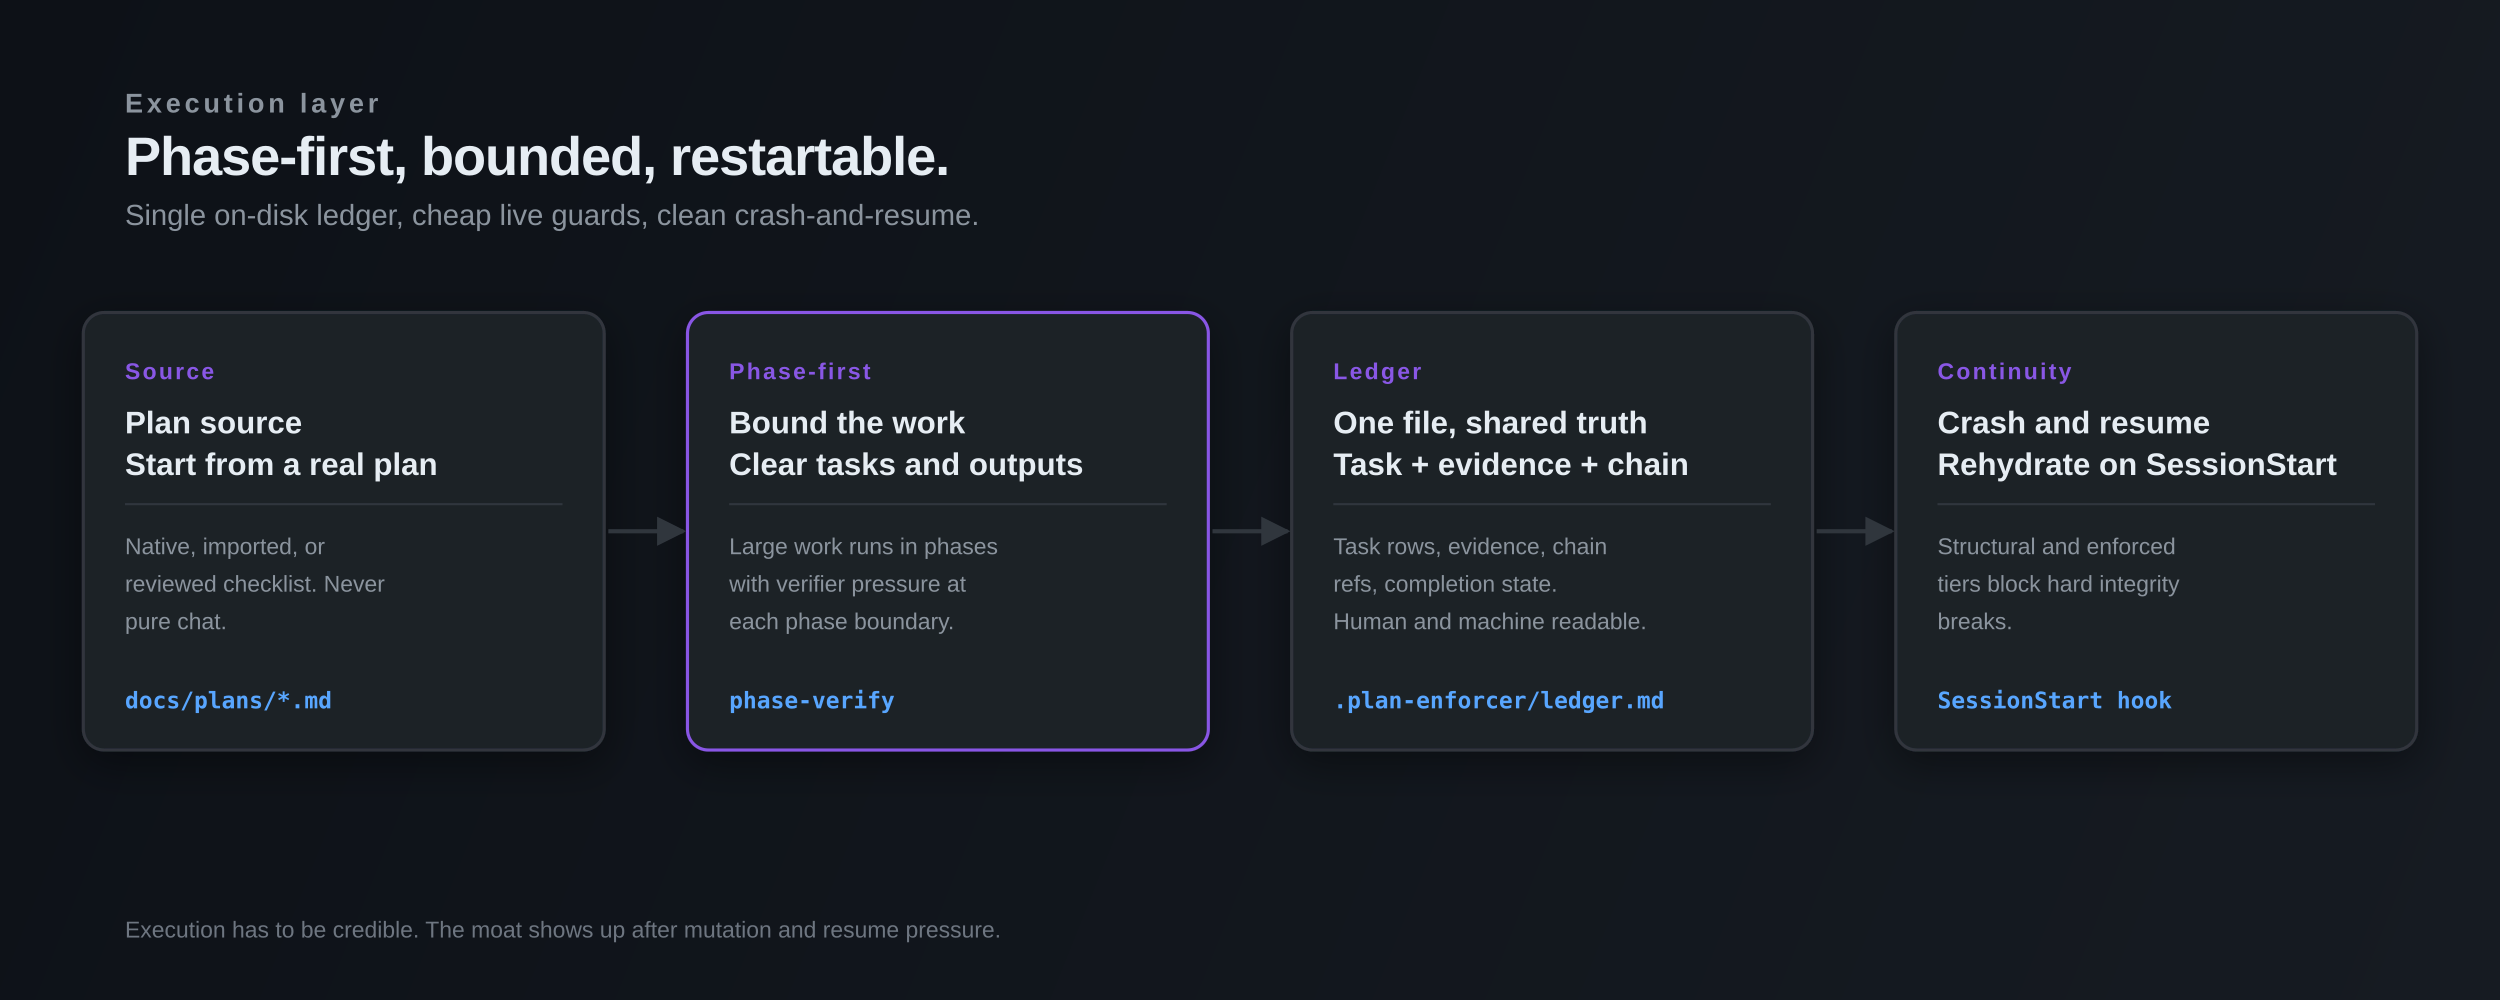
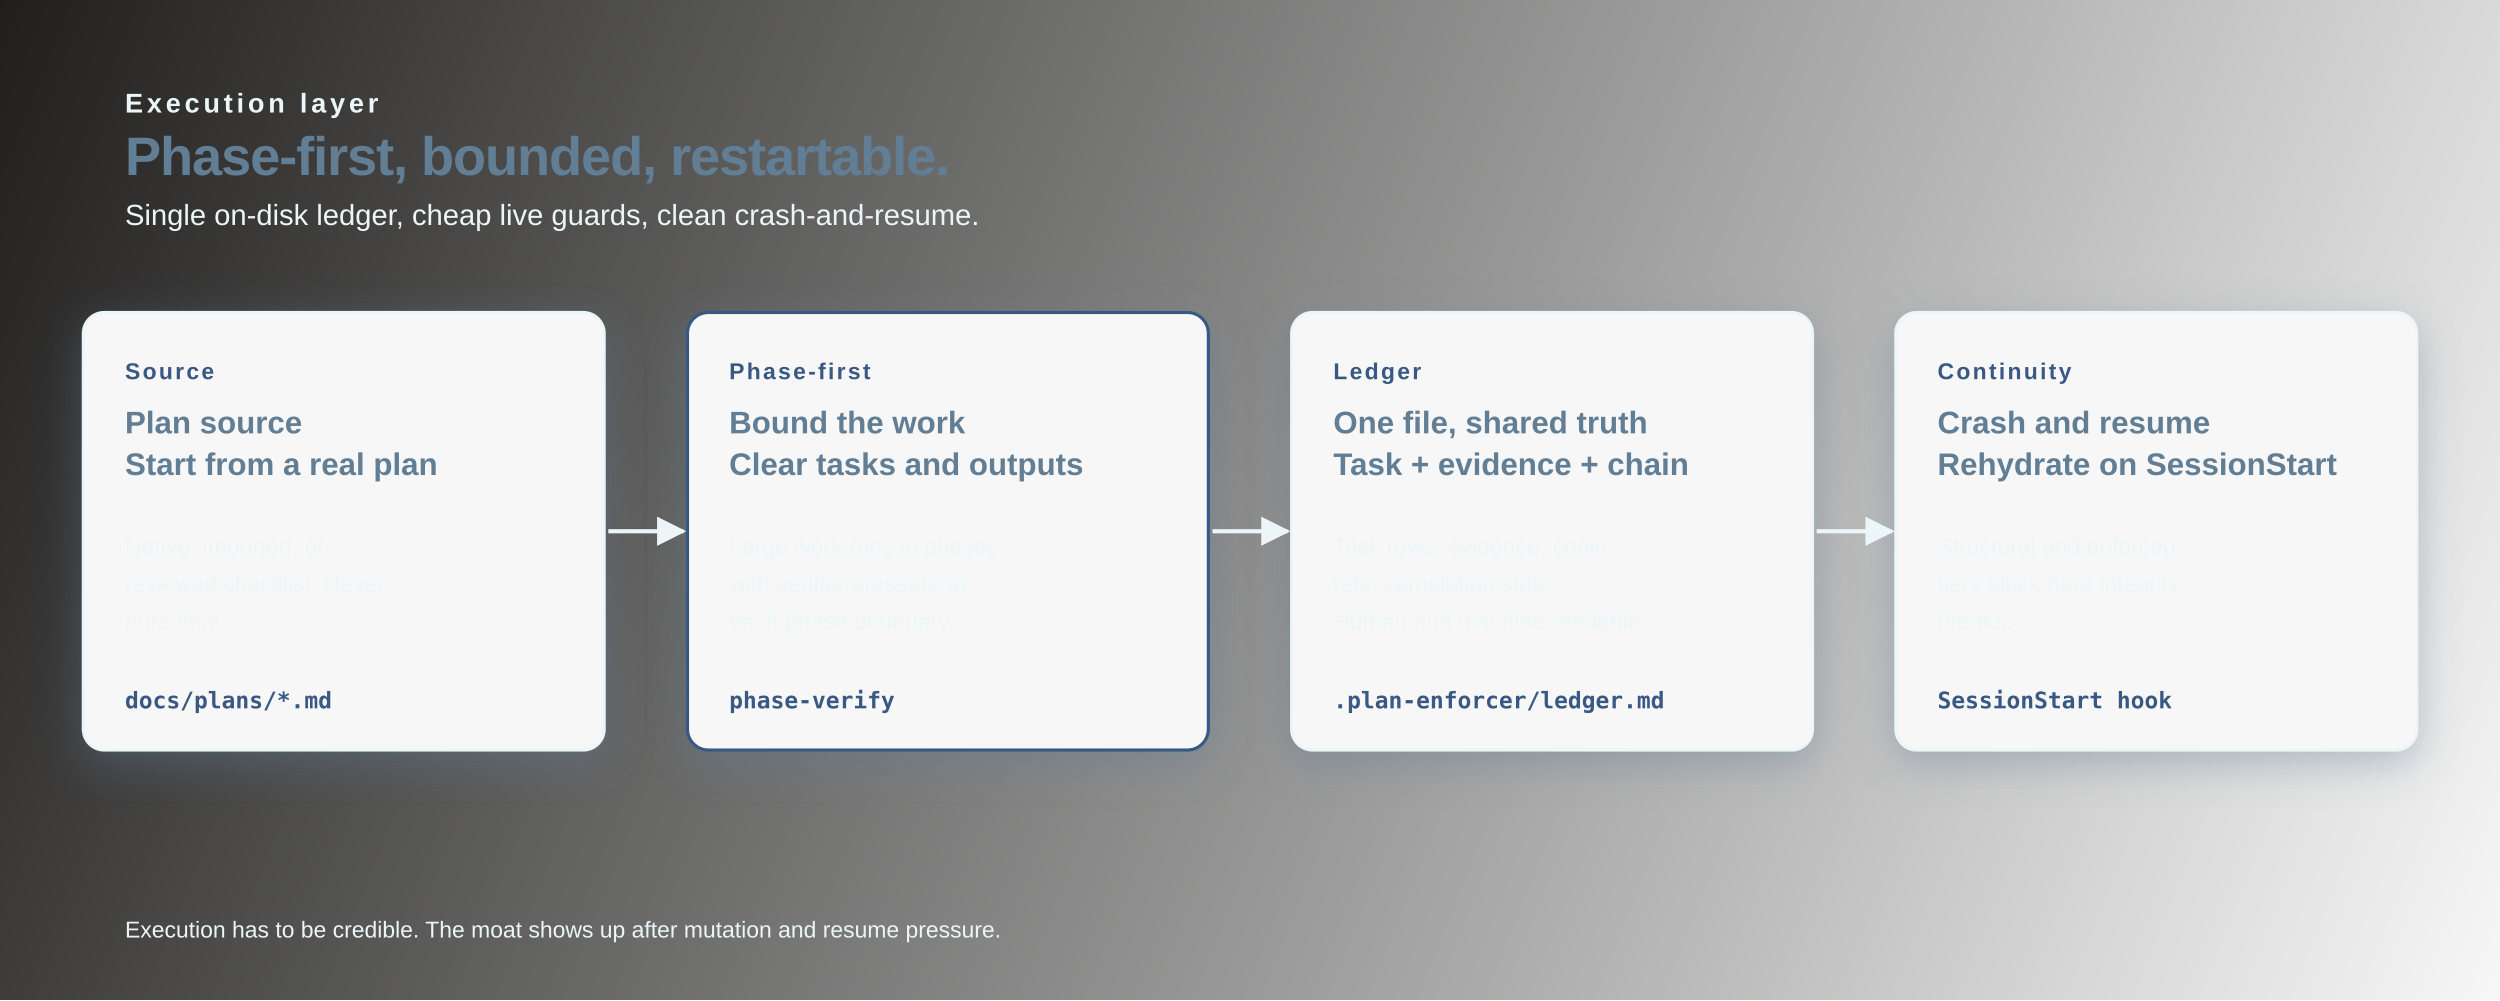
<svg xmlns="http://www.w3.org/2000/svg" width="1200" height="480" viewBox="0 0 1200 480" role="img" aria-labelledby="title desc">
  <defs>
    <linearGradient id="bg" x1="0" y1="0" x2="1200" y2="480" gradientUnits="userSpaceOnUse">
-       <stop offset="0" stop-color="#0d1117" />
-       <stop offset="1" stop-color="#161b22" />
+       <stop offset="0" stop-color="#201f1e" />
+       <stop offset="1" stop-color="#f7f7f7" />
    </linearGradient>
    <filter id="shadow" x="-20%" y="-20%" width="140%" height="160%">
-       <feDropShadow dx="0" dy="6" stdDeviation="10" flood-color="#000" flood-opacity="0.4" />
+       <feDropShadow dx="0" dy="6" stdDeviation="10" flood-color="#617e94" flood-opacity="0.4" />
    </filter>
    <style>
      .sans { font-family: "IBM Plex Sans", "Segoe UI", Arial, sans-serif; }
      .mono { font-family: "IBM Plex Mono", "Cascadia Code", Consolas, monospace; }
-       .eyebrow { font-size: 13px; font-weight: 700; letter-spacing: 0.14em; text-transform: uppercase; fill: #8b949e; }
-       .title { font-size: 26px; font-weight: 700; letter-spacing: -0.02em; fill: #e6edf3; }
-       .subtitle { font-size: 14px; font-weight: 500; fill: #8b949e; }
-       .step-num { font-size: 11px; font-weight: 700; fill: #8957e5; letter-spacing: 0.1em; text-transform: uppercase; }
-       .step-title { font-size: 15px; font-weight: 700; fill: #e6edf3; }
-       .step-sub { font-size: 11px; font-weight: 500; fill: #8b949e; }
-       .step-cmd { font-size: 11px; font-weight: 600; fill: #58a6ff; }
-       .card { fill: #1c2128; stroke: #30363d; stroke-width: 1.5; }
-       .card-active { fill: #1c2128; stroke: #8957e5; stroke-width: 1.5; }
-       .arrow { fill: none; stroke: #30363d; stroke-width: 2; }
-       .arrowhead { fill: #30363d; }
-       .footer { font-size: 11px; font-weight: 500; fill: #6e7681; }
+       .eyebrow { font-size: 13px; font-weight: 700; letter-spacing: 0.14em; text-transform: uppercase; fill: #ecf6f9; }
+       .title { font-size: 26px; font-weight: 700; letter-spacing: -0.02em; fill: #617e94; }
+       .subtitle { font-size: 14px; font-weight: 500; fill: #ecf6f9; }
+       .step-num { font-size: 11px; font-weight: 700; fill: #395984; letter-spacing: 0.1em; text-transform: uppercase; }
+       .step-title { font-size: 15px; font-weight: 700; fill: #617e94; }
+       .step-sub { font-size: 11px; font-weight: 500; fill: #ecf6f9; }
+       .step-cmd { font-size: 11px; font-weight: 600; fill: #395984; }
+       .card { fill: #f7f7f7; stroke: #ecf6f9; stroke-width: 1.5; }
+       .card-active { fill: #f7f7f7; stroke: #395984; stroke-width: 1.5; }
+       .arrow { fill: none; stroke: #ecf6f9; stroke-width: 2; }
+       .arrowhead { fill: #ecf6f9; }
+       .footer { font-size: 11px; font-weight: 500; fill: #ecf6f9; }
    </style>
    <marker id="arrow-end" viewBox="0 0 10 10" refX="9" refY="5" markerWidth="7" markerHeight="7" orient="auto">
      <path d="M 0 0 L 10 5 L 0 10 z" class="arrowhead" />
    </marker>
  </defs>
  <rect width="1200" height="480" fill="url(#bg)" />
  <text x="60" y="54" class="sans eyebrow">Execution layer</text>
  <text x="60" y="84" class="sans title">Phase-first, bounded, restartable.</text>
  <text x="60" y="108" class="sans subtitle">Single on-disk ledger, cheap live guards, clean crash-and-resume.</text>
  <g transform="translate(40, 150)">
    <rect width="250" height="210" rx="10" class="card" filter="url(#shadow)" />
    <text x="20" y="32" class="sans step-num">Source</text>
    <text x="20" y="58" class="sans step-title">Plan source</text>
    <text x="20" y="78" class="sans step-title">Start from a real plan</text>
-     <line x1="20" y1="92" x2="230" y2="92" stroke="#30363d" stroke-width="1" />
+     <line x1="20" y1="92" x2="230" y2="92" stroke="#ecf6f9" stroke-width="1" />
    <text x="20" y="116" class="sans step-sub">Native, imported, or</text>
    <text x="20" y="134" class="sans step-sub">reviewed checklist. Never</text>
    <text x="20" y="152" class="sans step-sub">pure chat.</text>
    <text x="20" y="190" class="mono step-cmd">docs/plans/*.md</text>
  </g>
  <g transform="translate(330, 150)">
    <rect width="250" height="210" rx="10" class="card-active" filter="url(#shadow)" />
    <text x="20" y="32" class="sans step-num">Phase-first</text>
    <text x="20" y="58" class="sans step-title">Bound the work</text>
    <text x="20" y="78" class="sans step-title">Clear tasks and outputs</text>
-     <line x1="20" y1="92" x2="230" y2="92" stroke="#30363d" stroke-width="1" />
+     <line x1="20" y1="92" x2="230" y2="92" stroke="#ecf6f9" stroke-width="1" />
    <text x="20" y="116" class="sans step-sub">Large work runs in phases</text>
    <text x="20" y="134" class="sans step-sub">with verifier pressure at</text>
    <text x="20" y="152" class="sans step-sub">each phase boundary.</text>
    <text x="20" y="190" class="mono step-cmd">phase-verify</text>
  </g>
  <g transform="translate(620, 150)">
    <rect width="250" height="210" rx="10" class="card" filter="url(#shadow)" />
    <text x="20" y="32" class="sans step-num">Ledger</text>
    <text x="20" y="58" class="sans step-title">One file, shared truth</text>
    <text x="20" y="78" class="sans step-title">Task + evidence + chain</text>
-     <line x1="20" y1="92" x2="230" y2="92" stroke="#30363d" stroke-width="1" />
+     <line x1="20" y1="92" x2="230" y2="92" stroke="#ecf6f9" stroke-width="1" />
    <text x="20" y="116" class="sans step-sub">Task rows, evidence, chain</text>
    <text x="20" y="134" class="sans step-sub">refs, completion state.</text>
    <text x="20" y="152" class="sans step-sub">Human and machine readable.</text>
    <text x="20" y="190" class="mono step-cmd">.plan-enforcer/ledger.md</text>
  </g>
  <g transform="translate(910, 150)">
    <rect width="250" height="210" rx="10" class="card" filter="url(#shadow)" />
    <text x="20" y="32" class="sans step-num">Continuity</text>
    <text x="20" y="58" class="sans step-title">Crash and resume</text>
    <text x="20" y="78" class="sans step-title">Rehydrate on SessionStart</text>
-     <line x1="20" y1="92" x2="230" y2="92" stroke="#30363d" stroke-width="1" />
+     <line x1="20" y1="92" x2="230" y2="92" stroke="#ecf6f9" stroke-width="1" />
    <text x="20" y="116" class="sans step-sub">Structural and enforced</text>
    <text x="20" y="134" class="sans step-sub">tiers block hard integrity</text>
    <text x="20" y="152" class="sans step-sub">breaks.</text>
    <text x="20" y="190" class="mono step-cmd">SessionStart hook</text>
  </g>
  <path d="M 292 255 L 328 255" class="arrow" marker-end="url(#arrow-end)" />
  <path d="M 582 255 L 618 255" class="arrow" marker-end="url(#arrow-end)" />
  <path d="M 872 255 L 908 255" class="arrow" marker-end="url(#arrow-end)" />
  <text x="60" y="450" class="sans footer">Execution has to be credible. The moat shows up after mutation and resume pressure.</text>
</svg>
